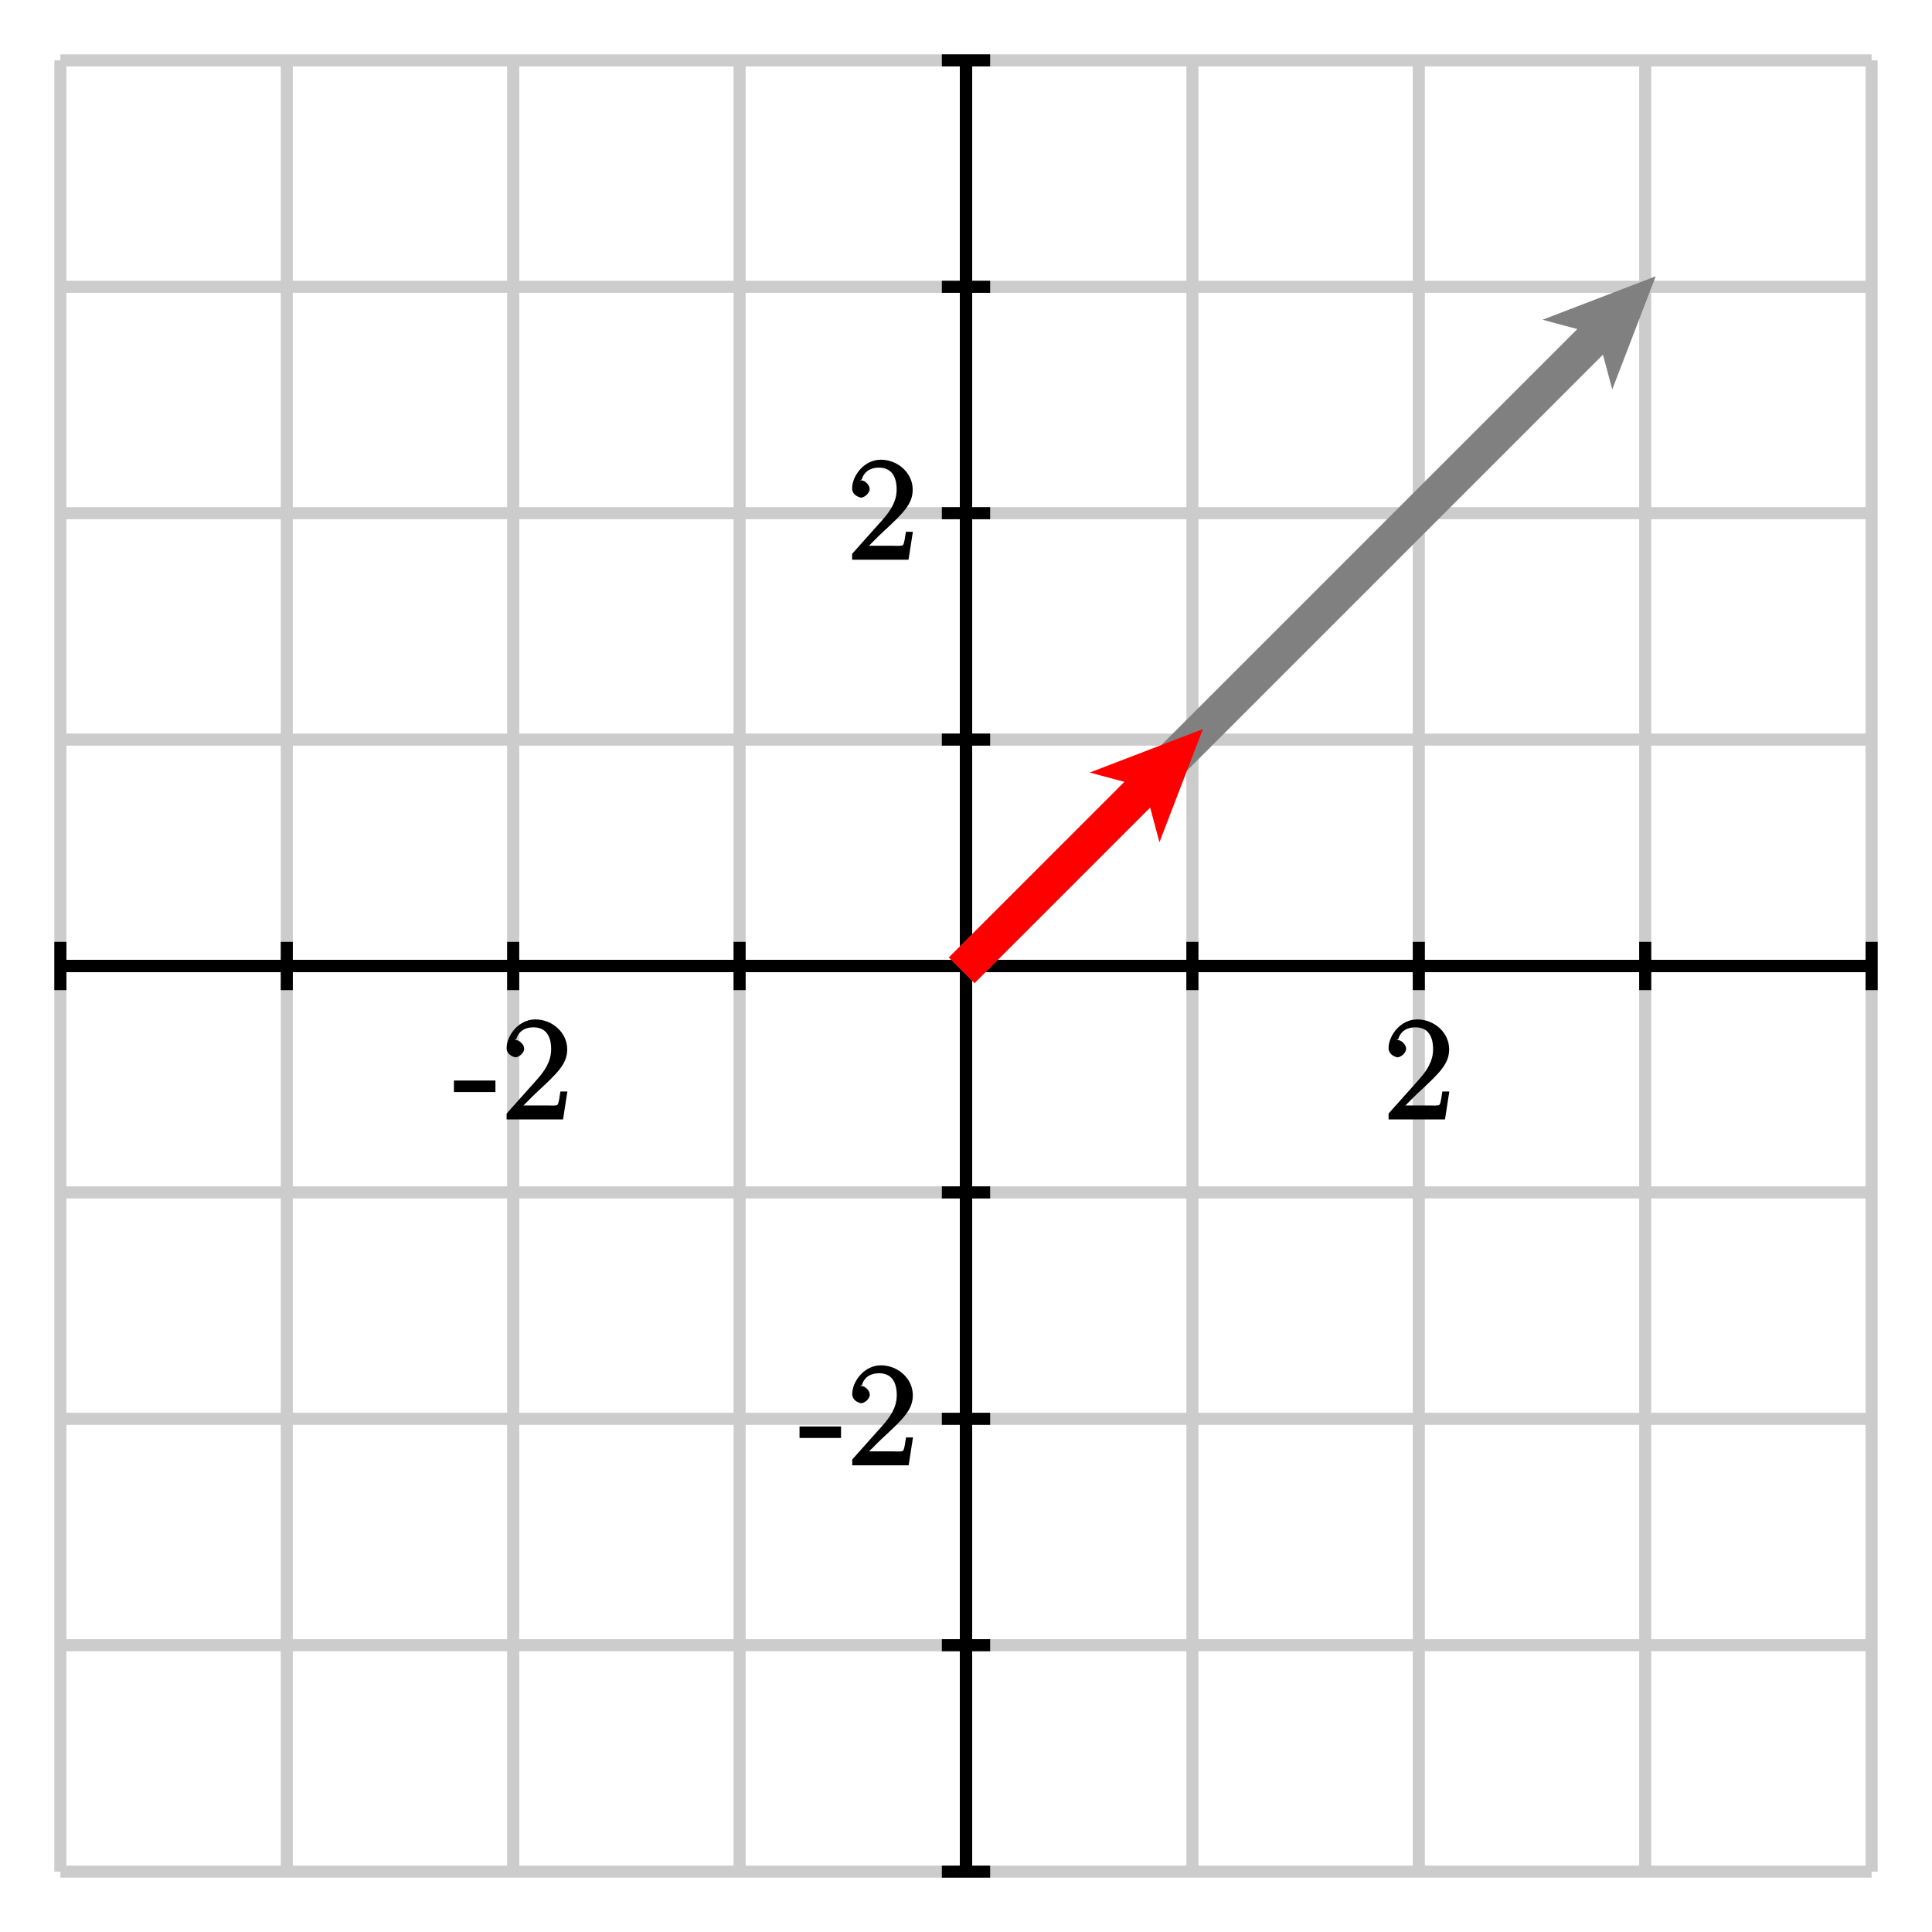
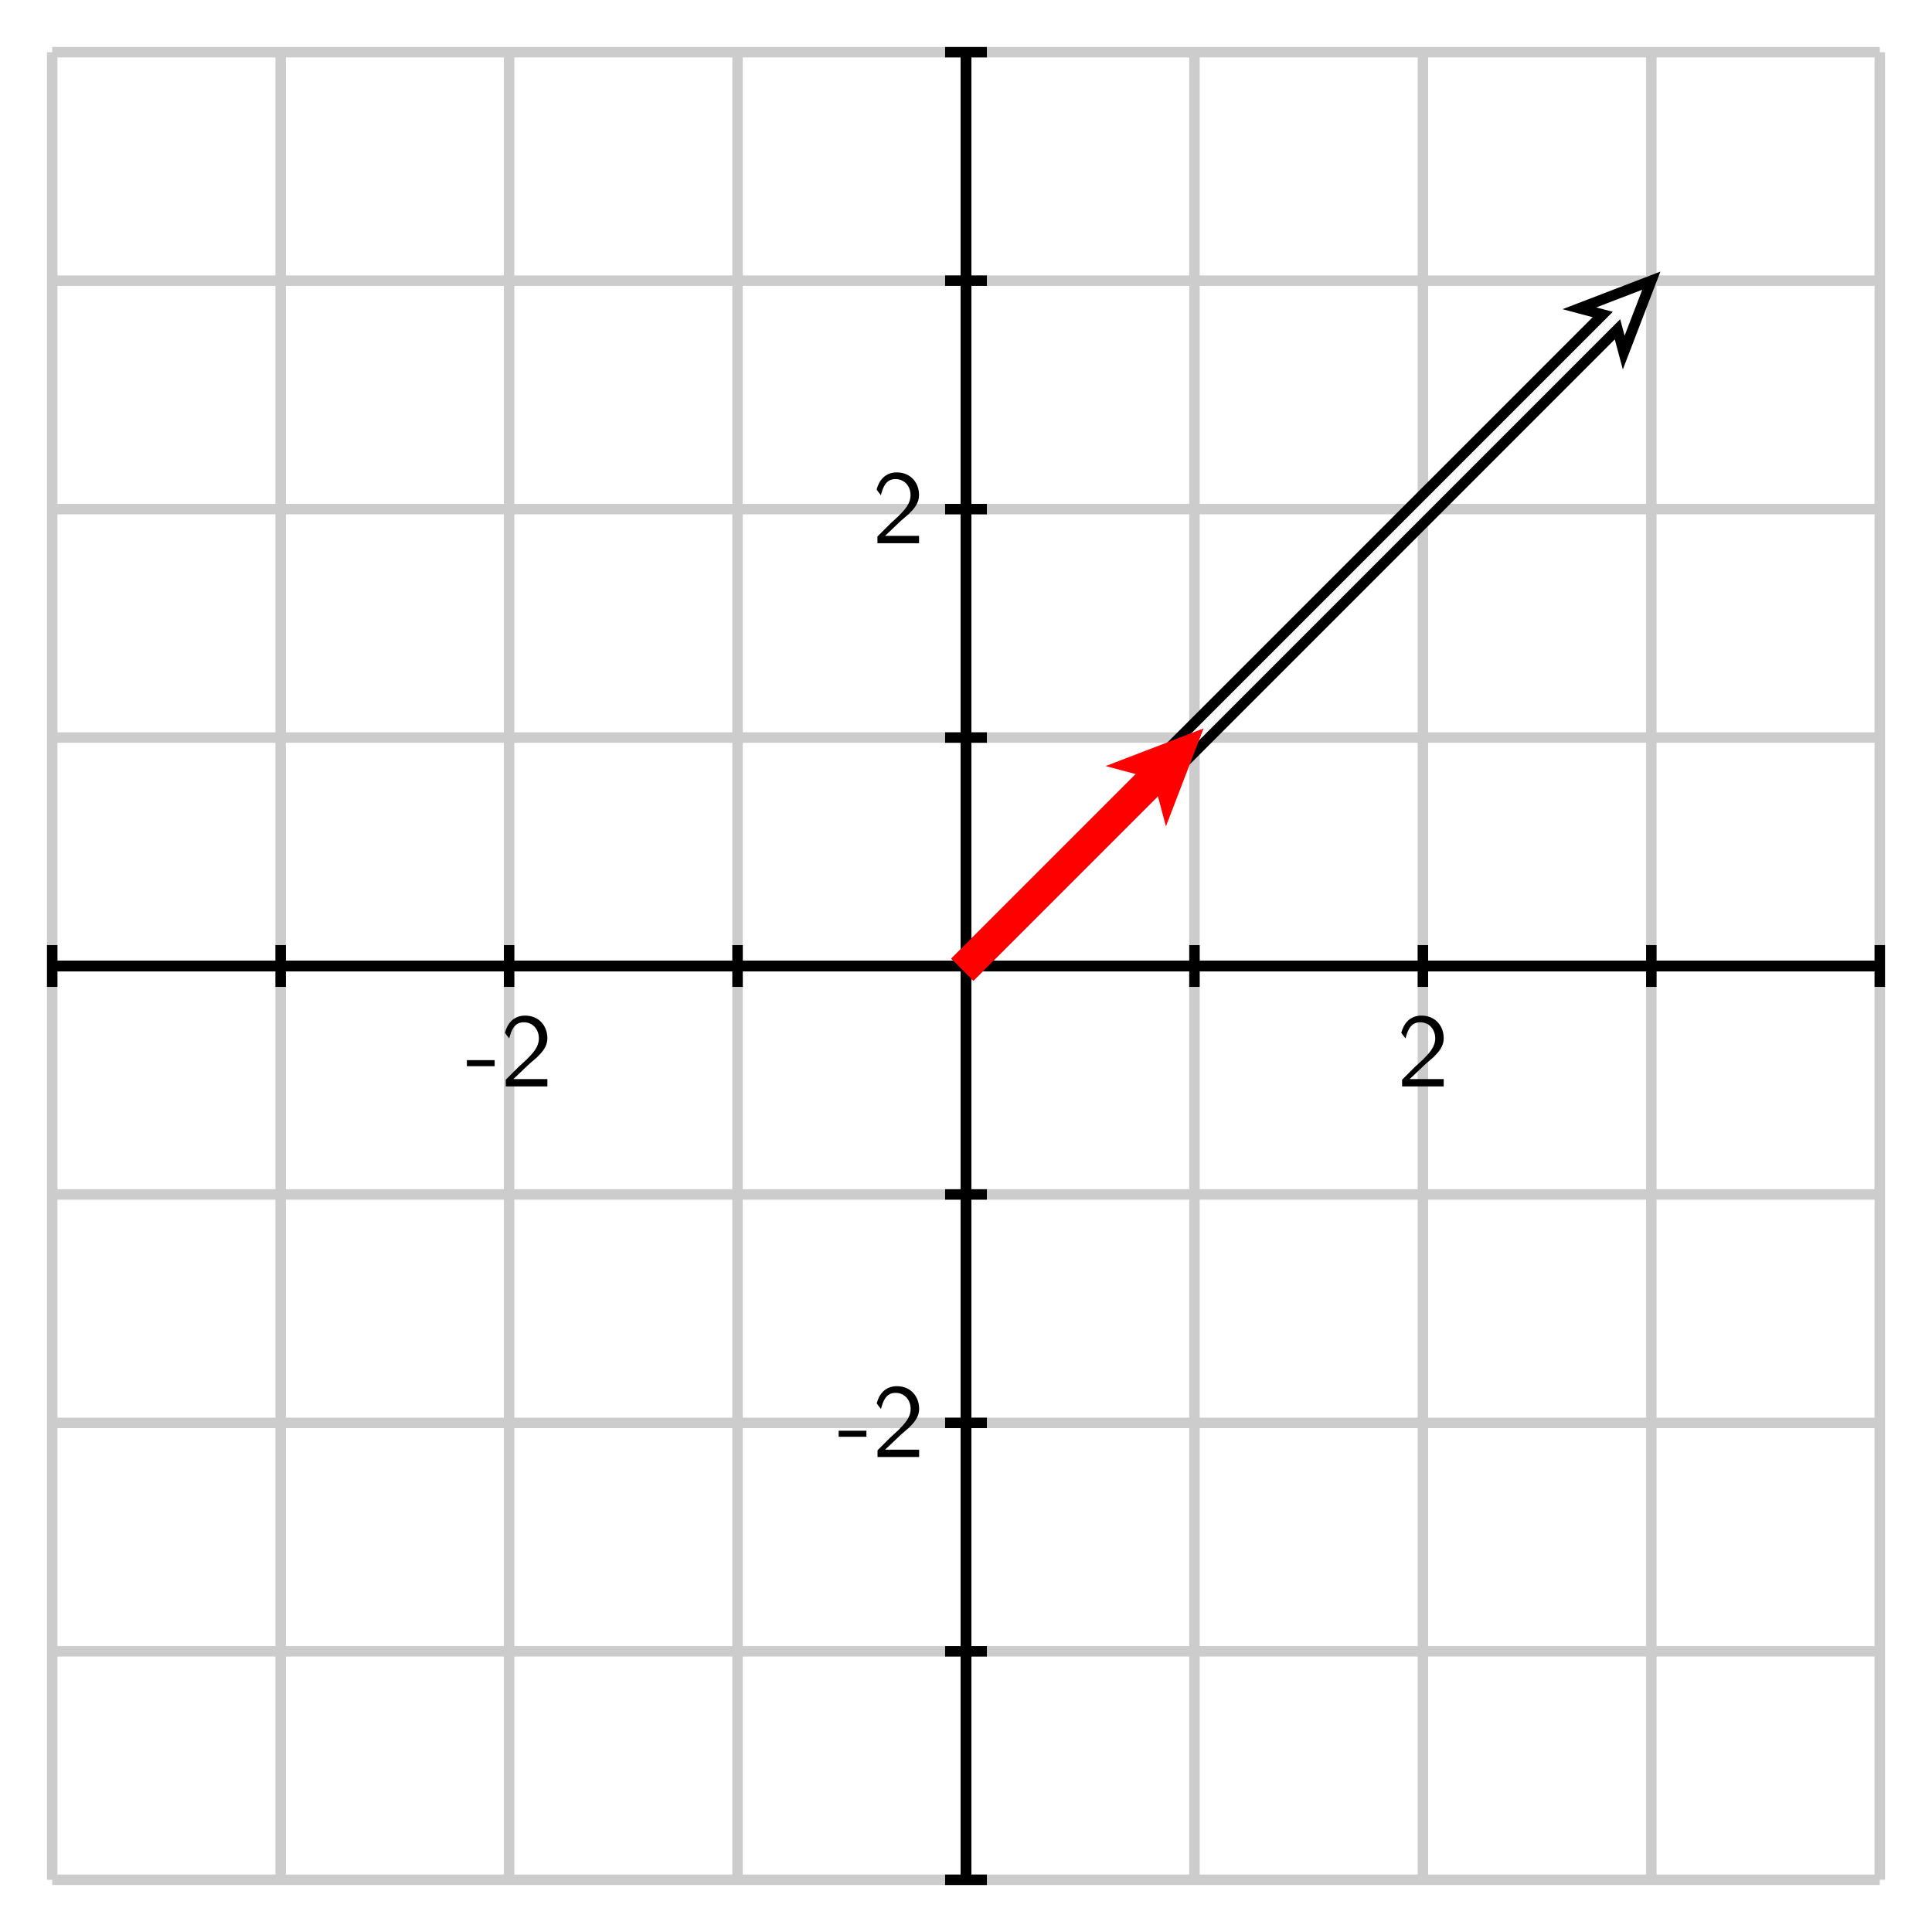
- <svg xmlns="http://www.w3.org/2000/svg" xmlns:xlink="http://www.w3.org/1999/xlink" width="160pt" height="160pt" viewBox="0 0 160 160" version="1.1">
+ <svg xmlns="http://www.w3.org/2000/svg" xmlns:xlink="http://www.w3.org/1999/xlink" width="185pt" height="185pt" viewBox="0 0 185 185" version="1.1">
  <defs>
    <g>
      <symbol overflow="visible" id="glyph0-0">
        <path style="stroke:none;" d="" />
      </symbol>
      <symbol overflow="visible" id="glyph0-1">
-         <path style="stroke:none;" d="M 3.406 -2.406 L 3.406 -3.219 L -0.031 -3.219 L -0.031 -2.266 L 3.406 -2.266 Z M 3.406 -2.406 " />
+         <path style="stroke:none;" d="M 2.766 -1.938 L 2.766 -2.516 L 0.109 -2.516 L 0.109 -1.938 Z M 2.766 -1.938 " />
      </symbol>
      <symbol overflow="visible" id="glyph0-2">
-         <path style="stroke:none;" d="M 5.281 -2.312 L 4.875 -2.312 C 4.812 -1.953 4.766 -1.406 4.641 -1.219 C 4.562 -1.109 4 -1.156 3.641 -1.156 L 1.422 -1.156 L 1.531 -0.891 C 1.844 -1.156 2.578 -1.938 2.891 -2.219 C 4.719 -3.906 5.438 -4.625 5.438 -5.812 C 5.438 -7.203 4.188 -8.281 2.797 -8.281 C 1.406 -8.281 0.422 -6.938 0.422 -5.906 C 0.422 -5.297 1.109 -5.141 1.156 -5.141 C 1.406 -5.141 1.875 -5.469 1.875 -5.859 C 1.875 -6.188 1.484 -6.578 1.156 -6.578 C 1.047 -6.578 1.016 -6.578 1.219 -6.641 C 1.375 -7.219 1.859 -7.625 2.641 -7.625 C 3.656 -7.625 4.109 -6.922 4.109 -5.812 C 4.109 -4.797 3.578 -4.016 2.891 -3.25 L 0.422 -0.484 L 0.422 0 L 5.094 0 L 5.453 -2.312 Z M 5.281 -2.312 " />
+         <path style="stroke:none;" d="M 1.734 -1.875 L 0.5 -0.641 L 0.5 0 L 4.484 0 L 4.484 -0.703 L 2.672 -0.703 C 2.547 -0.703 2.438 -0.703 2.312 -0.703 L 1.219 -0.703 C 1.547 -0.984 2.297 -1.734 2.609 -2.016 C 2.797 -2.203 3.312 -2.625 3.5 -2.797 C 3.953 -3.25 4.484 -3.781 4.484 -4.625 C 4.484 -5.781 3.688 -6.781 2.359 -6.781 C 1.219 -6.781 0.656 -6 0.422 -5.141 C 0.547 -4.969 0.594 -4.906 0.609 -4.875 C 0.625 -4.859 0.734 -4.734 0.828 -4.594 C 1.031 -5.359 1.312 -6.141 2.219 -6.141 C 3.156 -6.141 3.672 -5.391 3.672 -4.609 C 3.672 -3.766 3.094 -3.188 2.516 -2.594 Z M 1.734 -1.875 " />
      </symbol>
    </g>
  </defs>
  <g id="surface1">
-     <path style="fill:none;stroke-width:10;stroke-linecap:butt;stroke-linejoin:miter;stroke:rgb(80.077%,80.077%,80.077%);stroke-opacity:1;stroke-miterlimit:10;" d="M 50 50 L 50 1550 M 237.5 50 L 237.5 1550 M 425 50 L 425 1550 M 612.5 50 L 612.5 1550 M 800 50 L 800 1550 M 987.5 50 L 987.5 1550 M 1175 50 L 1175 1550 M 1362.5 50 L 1362.5 1550 M 1550 50 L 1550 1550 M 50 50 L 1550 50 M 50 237.5 L 1550 237.5 M 50 425 L 1550 425 M 50 612.5 L 1550 612.5 M 50 800 L 1550 800 M 50 987.5 L 1550 987.5 M 50 1175 L 1550 1175 M 50 1362.5 L 1550 1362.5 M 50 1550 L 1550 1550 " transform="matrix(0.1,0,0,-0.1,0,160)" />
-     <path style="fill:none;stroke-width:10;stroke-linecap:butt;stroke-linejoin:miter;stroke:rgb(0%,0%,0%);stroke-opacity:1;stroke-miterlimit:10;" d="M 50 800 L 1550 800 M 800 50 L 800 1550 " transform="matrix(0.1,0,0,-0.1,0,160)" />
-     <path style="fill:none;stroke-width:10;stroke-linecap:butt;stroke-linejoin:miter;stroke:rgb(0%,0%,0%);stroke-opacity:1;stroke-miterlimit:10;" d="M 50 800 L 1550 800 M 800 50 L 800 1550 M 50 780 L 50 820 " transform="matrix(0.1,0,0,-0.1,0,160)" />
-     <path style="fill:none;stroke-width:10;stroke-linecap:butt;stroke-linejoin:miter;stroke:rgb(0%,0%,0%);stroke-opacity:1;stroke-miterlimit:10;" d="M 50 800 L 1550 800 M 800 50 L 800 1550 M 237.5 780 L 237.5 820 " transform="matrix(0.1,0,0,-0.1,0,160)" />
-     <path style="fill:none;stroke-width:10;stroke-linecap:butt;stroke-linejoin:miter;stroke:rgb(0%,0%,0%);stroke-opacity:1;stroke-miterlimit:10;" d="M 50 800 L 1550 800 M 800 50 L 800 1550 M 425 780 L 425 820 " transform="matrix(0.1,0,0,-0.1,0,160)" />
-     <path style="fill:none;stroke-width:10;stroke-linecap:butt;stroke-linejoin:miter;stroke:rgb(0%,0%,0%);stroke-opacity:1;stroke-miterlimit:10;" d="M 50 800 L 1550 800 M 800 50 L 800 1550 M 612.5 780 L 612.5 820 " transform="matrix(0.1,0,0,-0.1,0,160)" />
-     <path style="fill:none;stroke-width:10;stroke-linecap:butt;stroke-linejoin:miter;stroke:rgb(0%,0%,0%);stroke-opacity:1;stroke-miterlimit:10;" d="M 50 800 L 1550 800 M 800 50 L 800 1550 M 800 780 L 800 820 " transform="matrix(0.1,0,0,-0.1,0,160)" />
-     <path style="fill:none;stroke-width:10;stroke-linecap:butt;stroke-linejoin:miter;stroke:rgb(0%,0%,0%);stroke-opacity:1;stroke-miterlimit:10;" d="M 50 800 L 1550 800 M 800 50 L 800 1550 M 987.5 780 L 987.5 820 " transform="matrix(0.1,0,0,-0.1,0,160)" />
-     <path style="fill:none;stroke-width:10;stroke-linecap:butt;stroke-linejoin:miter;stroke:rgb(0%,0%,0%);stroke-opacity:1;stroke-miterlimit:10;" d="M 50 800 L 1550 800 M 800 50 L 800 1550 M 1175 780 L 1175 820 " transform="matrix(0.1,0,0,-0.1,0,160)" />
-     <path style="fill:none;stroke-width:10;stroke-linecap:butt;stroke-linejoin:miter;stroke:rgb(0%,0%,0%);stroke-opacity:1;stroke-miterlimit:10;" d="M 50 800 L 1550 800 M 800 50 L 800 1550 M 1362.5 780 L 1362.5 820 " transform="matrix(0.1,0,0,-0.1,0,160)" />
-     <path style="fill:none;stroke-width:10;stroke-linecap:butt;stroke-linejoin:miter;stroke:rgb(0%,0%,0%);stroke-opacity:1;stroke-miterlimit:10;" d="M 50 800 L 1550 800 M 800 50 L 800 1550 M 1550 780 L 1550 820 " transform="matrix(0.1,0,0,-0.1,0,160)" />
-     <path style="fill:none;stroke-width:10;stroke-linecap:butt;stroke-linejoin:miter;stroke:rgb(0%,0%,0%);stroke-opacity:1;stroke-miterlimit:10;" d="M 50 800 L 1550 800 M 800 50 L 800 1550 M 780 50 L 820 50 " transform="matrix(0.1,0,0,-0.1,0,160)" />
-     <path style="fill:none;stroke-width:10;stroke-linecap:butt;stroke-linejoin:miter;stroke:rgb(0%,0%,0%);stroke-opacity:1;stroke-miterlimit:10;" d="M 50 800 L 1550 800 M 800 50 L 800 1550 M 780 237.5 L 820 237.5 " transform="matrix(0.1,0,0,-0.1,0,160)" />
-     <path style="fill:none;stroke-width:10;stroke-linecap:butt;stroke-linejoin:miter;stroke:rgb(0%,0%,0%);stroke-opacity:1;stroke-miterlimit:10;" d="M 50 800 L 1550 800 M 800 50 L 800 1550 M 780 425 L 820 425 " transform="matrix(0.1,0,0,-0.1,0,160)" />
-     <path style="fill:none;stroke-width:10;stroke-linecap:butt;stroke-linejoin:miter;stroke:rgb(0%,0%,0%);stroke-opacity:1;stroke-miterlimit:10;" d="M 50 800 L 1550 800 M 800 50 L 800 1550 M 780 612.5 L 820 612.5 " transform="matrix(0.1,0,0,-0.1,0,160)" />
-     <path style="fill:none;stroke-width:10;stroke-linecap:butt;stroke-linejoin:miter;stroke:rgb(0%,0%,0%);stroke-opacity:1;stroke-miterlimit:10;" d="M 50 800 L 1550 800 M 800 50 L 800 1550 M 780 800 L 820 800 " transform="matrix(0.1,0,0,-0.1,0,160)" />
-     <path style="fill:none;stroke-width:10;stroke-linecap:butt;stroke-linejoin:miter;stroke:rgb(0%,0%,0%);stroke-opacity:1;stroke-miterlimit:10;" d="M 50 800 L 1550 800 M 800 50 L 800 1550 M 780 987.5 L 820 987.5 " transform="matrix(0.1,0,0,-0.1,0,160)" />
-     <path style="fill:none;stroke-width:10;stroke-linecap:butt;stroke-linejoin:miter;stroke:rgb(0%,0%,0%);stroke-opacity:1;stroke-miterlimit:10;" d="M 50 800 L 1550 800 M 800 50 L 800 1550 M 780 1175 L 820 1175 " transform="matrix(0.1,0,0,-0.1,0,160)" />
-     <path style="fill:none;stroke-width:10;stroke-linecap:butt;stroke-linejoin:miter;stroke:rgb(0%,0%,0%);stroke-opacity:1;stroke-miterlimit:10;" d="M 50 800 L 1550 800 M 800 50 L 800 1550 M 780 1362.5 L 820 1362.5 " transform="matrix(0.1,0,0,-0.1,0,160)" />
-     <path style="fill:none;stroke-width:10;stroke-linecap:butt;stroke-linejoin:miter;stroke:rgb(0%,0%,0%);stroke-opacity:1;stroke-miterlimit:10;" d="M 50 800 L 1550 800 M 800 50 L 800 1550 M 780 1550 L 820 1550 " transform="matrix(0.1,0,0,-0.1,0,160)" />
+     <path style="fill:none;stroke-width:10;stroke-linecap:butt;stroke-linejoin:miter;stroke:rgb(80.077%,80.077%,80.077%);stroke-opacity:1;stroke-miterlimit:10;" d="M 50 50 L 50 1800 M 268.75 50 L 268.75 1800 M 487.5 50 L 487.5 1800 M 706.25 50 L 706.25 1800 M 925 50 L 925 1800 M 1143.75 50 L 1143.75 1800 M 1362.5 50 L 1362.5 1800 M 1581.25 50 L 1581.25 1800 M 1800 50 L 1800 1800 M 50 50 L 1800 50 M 50 268.75 L 1800 268.75 M 50 487.5 L 1800 487.5 M 50 706.25 L 1800 706.25 M 50 925 L 1800 925 M 50 1143.75 L 1800 1143.75 M 50 1362.5 L 1800 1362.5 M 50 1581.25 L 1800 1581.25 M 50 1800 L 1800 1800 " transform="matrix(0.1,0,0,-0.1,0,185)" />
+     <path style="fill:none;stroke-width:10;stroke-linecap:butt;stroke-linejoin:miter;stroke:rgb(0%,0%,0%);stroke-opacity:1;stroke-miterlimit:10;" d="M 50 925 L 1800 925 M 925 50 L 925 1800 " transform="matrix(0.1,0,0,-0.1,0,185)" />
+     <path style="fill:none;stroke-width:10;stroke-linecap:butt;stroke-linejoin:miter;stroke:rgb(0%,0%,0%);stroke-opacity:1;stroke-miterlimit:10;" d="M 50 925 L 1800 925 M 925 50 L 925 1800 M 50 905 L 50 945 " transform="matrix(0.1,0,0,-0.1,0,185)" />
+     <path style="fill:none;stroke-width:10;stroke-linecap:butt;stroke-linejoin:miter;stroke:rgb(0%,0%,0%);stroke-opacity:1;stroke-miterlimit:10;" d="M 50 925 L 1800 925 M 925 50 L 925 1800 M 268.75 905 L 268.75 945 " transform="matrix(0.1,0,0,-0.1,0,185)" />
+     <path style="fill:none;stroke-width:10;stroke-linecap:butt;stroke-linejoin:miter;stroke:rgb(0%,0%,0%);stroke-opacity:1;stroke-miterlimit:10;" d="M 50 925 L 1800 925 M 925 50 L 925 1800 M 487.5 905 L 487.5 945 " transform="matrix(0.1,0,0,-0.1,0,185)" />
+     <path style="fill:none;stroke-width:10;stroke-linecap:butt;stroke-linejoin:miter;stroke:rgb(0%,0%,0%);stroke-opacity:1;stroke-miterlimit:10;" d="M 50 925 L 1800 925 M 925 50 L 925 1800 M 706.25 905 L 706.25 945 " transform="matrix(0.1,0,0,-0.1,0,185)" />
+     <path style="fill:none;stroke-width:10;stroke-linecap:butt;stroke-linejoin:miter;stroke:rgb(0%,0%,0%);stroke-opacity:1;stroke-miterlimit:10;" d="M 50 925 L 1800 925 M 925 50 L 925 1800 M 925 905 L 925 945 " transform="matrix(0.1,0,0,-0.1,0,185)" />
+     <path style="fill:none;stroke-width:10;stroke-linecap:butt;stroke-linejoin:miter;stroke:rgb(0%,0%,0%);stroke-opacity:1;stroke-miterlimit:10;" d="M 50 925 L 1800 925 M 925 50 L 925 1800 M 1143.75 905 L 1143.75 945 " transform="matrix(0.1,0,0,-0.1,0,185)" />
+     <path style="fill:none;stroke-width:10;stroke-linecap:butt;stroke-linejoin:miter;stroke:rgb(0%,0%,0%);stroke-opacity:1;stroke-miterlimit:10;" d="M 50 925 L 1800 925 M 925 50 L 925 1800 M 1362.5 905 L 1362.5 945 " transform="matrix(0.1,0,0,-0.1,0,185)" />
+     <path style="fill:none;stroke-width:10;stroke-linecap:butt;stroke-linejoin:miter;stroke:rgb(0%,0%,0%);stroke-opacity:1;stroke-miterlimit:10;" d="M 50 925 L 1800 925 M 925 50 L 925 1800 M 1581.25 905 L 1581.25 945 " transform="matrix(0.1,0,0,-0.1,0,185)" />
+     <path style="fill:none;stroke-width:10;stroke-linecap:butt;stroke-linejoin:miter;stroke:rgb(0%,0%,0%);stroke-opacity:1;stroke-miterlimit:10;" d="M 50 925 L 1800 925 M 925 50 L 925 1800 M 1800 905 L 1800 945 " transform="matrix(0.1,0,0,-0.1,0,185)" />
+     <path style="fill:none;stroke-width:10;stroke-linecap:butt;stroke-linejoin:miter;stroke:rgb(0%,0%,0%);stroke-opacity:1;stroke-miterlimit:10;" d="M 50 925 L 1800 925 M 925 50 L 925 1800 M 905 50 L 945 50 " transform="matrix(0.1,0,0,-0.1,0,185)" />
+     <path style="fill:none;stroke-width:10;stroke-linecap:butt;stroke-linejoin:miter;stroke:rgb(0%,0%,0%);stroke-opacity:1;stroke-miterlimit:10;" d="M 50 925 L 1800 925 M 925 50 L 925 1800 M 905 268.75 L 945 268.75 " transform="matrix(0.1,0,0,-0.1,0,185)" />
+     <path style="fill:none;stroke-width:10;stroke-linecap:butt;stroke-linejoin:miter;stroke:rgb(0%,0%,0%);stroke-opacity:1;stroke-miterlimit:10;" d="M 50 925 L 1800 925 M 925 50 L 925 1800 M 905 487.5 L 945 487.5 " transform="matrix(0.1,0,0,-0.1,0,185)" />
+     <path style="fill:none;stroke-width:10;stroke-linecap:butt;stroke-linejoin:miter;stroke:rgb(0%,0%,0%);stroke-opacity:1;stroke-miterlimit:10;" d="M 50 925 L 1800 925 M 925 50 L 925 1800 M 905 706.25 L 945 706.25 " transform="matrix(0.1,0,0,-0.1,0,185)" />
+     <path style="fill:none;stroke-width:10;stroke-linecap:butt;stroke-linejoin:miter;stroke:rgb(0%,0%,0%);stroke-opacity:1;stroke-miterlimit:10;" d="M 50 925 L 1800 925 M 925 50 L 925 1800 M 905 925 L 945 925 " transform="matrix(0.1,0,0,-0.1,0,185)" />
+     <path style="fill:none;stroke-width:10;stroke-linecap:butt;stroke-linejoin:miter;stroke:rgb(0%,0%,0%);stroke-opacity:1;stroke-miterlimit:10;" d="M 50 925 L 1800 925 M 925 50 L 925 1800 M 905 1143.75 L 945 1143.75 " transform="matrix(0.1,0,0,-0.1,0,185)" />
+     <path style="fill:none;stroke-width:10;stroke-linecap:butt;stroke-linejoin:miter;stroke:rgb(0%,0%,0%);stroke-opacity:1;stroke-miterlimit:10;" d="M 50 925 L 1800 925 M 925 50 L 925 1800 M 905 1362.5 L 945 1362.5 " transform="matrix(0.1,0,0,-0.1,0,185)" />
+     <path style="fill:none;stroke-width:10;stroke-linecap:butt;stroke-linejoin:miter;stroke:rgb(0%,0%,0%);stroke-opacity:1;stroke-miterlimit:10;" d="M 50 925 L 1800 925 M 925 50 L 925 1800 M 905 1581.25 L 945 1581.25 " transform="matrix(0.1,0,0,-0.1,0,185)" />
+     <path style="fill:none;stroke-width:10;stroke-linecap:butt;stroke-linejoin:miter;stroke:rgb(0%,0%,0%);stroke-opacity:1;stroke-miterlimit:10;" d="M 50 925 L 1800 925 M 925 50 L 925 1800 M 905 1800 L 945 1800 " transform="matrix(0.1,0,0,-0.1,0,185)" />
    <g style="fill:rgb(0%,0%,0%);fill-opacity:1;">
-       <use xlink:href="#glyph0-1" x="37.623" y="92.704" />
-       <use xlink:href="#glyph0-2" x="41.535" y="92.704" />
+       <use xlink:href="#glyph0-1" x="44.599" y="104.031" />
+       <use xlink:href="#glyph0-2" x="47.929" y="104.031" />
    </g>
    <g style="fill:rgb(0%,0%,0%);fill-opacity:1;">
-       <use xlink:href="#glyph0-2" x="114.574" y="92.704" />
+       <use xlink:href="#glyph0-2" x="133.759" y="104.031" />
    </g>
    <g style="fill:rgb(0%,0%,0%);fill-opacity:1;">
-       <use xlink:href="#glyph0-1" x="66.245" y="121.352" />
-       <use xlink:href="#glyph0-2" x="70.157" y="121.352" />
+       <use xlink:href="#glyph0-1" x="80.198" y="139.516" />
+       <use xlink:href="#glyph0-2" x="83.528" y="139.516" />
    </g>
    <g style="fill:rgb(0%,0%,0%);fill-opacity:1;">
-       <use xlink:href="#glyph0-2" x="70.147" y="46.352" />
+       <use xlink:href="#glyph0-2" x="83.519" y="52.016" />
    </g>
-     <path style=" stroke:none;fill-rule:nonzero;fill:rgb(50%,50%,50%);fill-opacity:1;" d="M 80.707 80.707 L 133.008 28.406 L 133.605 30.637 L 136.25 23.75 L 129.363 26.395 L 131.594 26.992 L 79.293 79.293 L 80.707 80.707 " />
-     <path style="fill:none;stroke-width:10;stroke-linecap:butt;stroke-linejoin:miter;stroke:rgb(50%,50%,50%);stroke-opacity:1;stroke-miterlimit:10;" d="M 807.07 792.93 L 1330.078 1315.938 L 1336.055 1293.633 L 1362.5 1362.5 L 1293.633 1336.055 L 1315.938 1330.078 L 792.93 807.07 Z M 807.07 792.93 " transform="matrix(0.1,0,0,-0.1,0,160)" />
-     <path style=" stroke:none;fill-rule:nonzero;fill:rgb(100%,0%,0%);fill-opacity:1;" d="M 80.707 80.707 L 95.508 65.906 L 96.105 68.137 L 98.75 61.25 L 91.863 63.895 L 94.094 64.492 L 79.293 79.293 L 80.707 80.707 " />
-     <path style="fill:none;stroke-width:10;stroke-linecap:butt;stroke-linejoin:miter;stroke:rgb(100%,0%,0%);stroke-opacity:1;stroke-miterlimit:10;" d="M 807.07 792.93 L 955.078 940.938 L 961.055 918.633 L 987.5 987.5 L 918.633 961.055 L 940.938 955.078 L 792.93 807.07 Z M 807.07 792.93 " transform="matrix(0.1,0,0,-0.1,0,160)" />
+     <path style=" stroke:none;fill-rule:nonzero;fill:rgb(100%,100%,100%);fill-opacity:1;" d="M 93.207 93.207 L 154.883 31.531 L 155.48 33.762 L 158.125 26.875 L 151.238 29.52 L 153.469 30.117 L 91.793 91.793 L 93.207 93.207 " />
+     <path style="fill:none;stroke-width:10;stroke-linecap:butt;stroke-linejoin:miter;stroke:rgb(0%,0%,0%);stroke-opacity:1;stroke-miterlimit:10;" d="M 932.07 917.93 L 1548.828 1534.688 L 1554.805 1512.383 L 1581.25 1581.25 L 1512.383 1554.805 L 1534.688 1548.828 L 917.93 932.07 Z M 932.07 917.93 " transform="matrix(0.1,0,0,-0.1,0,185)" />
+     <path style=" stroke:none;fill-rule:nonzero;fill:rgb(100%,0%,0%);fill-opacity:1;" d="M 93.207 93.207 L 111.133 75.281 L 111.73 77.512 L 114.375 70.625 L 107.488 73.27 L 109.719 73.867 L 91.793 91.793 L 93.207 93.207 " />
+     <path style="fill:none;stroke-width:10;stroke-linecap:butt;stroke-linejoin:miter;stroke:rgb(100%,0%,0%);stroke-opacity:1;stroke-miterlimit:10;" d="M 932.07 917.93 L 1111.328 1097.188 L 1117.305 1074.883 L 1143.75 1143.75 L 1074.883 1117.305 L 1097.188 1111.328 L 917.93 932.07 Z M 932.07 917.93 " transform="matrix(0.1,0,0,-0.1,0,185)" />
  </g>
</svg>
